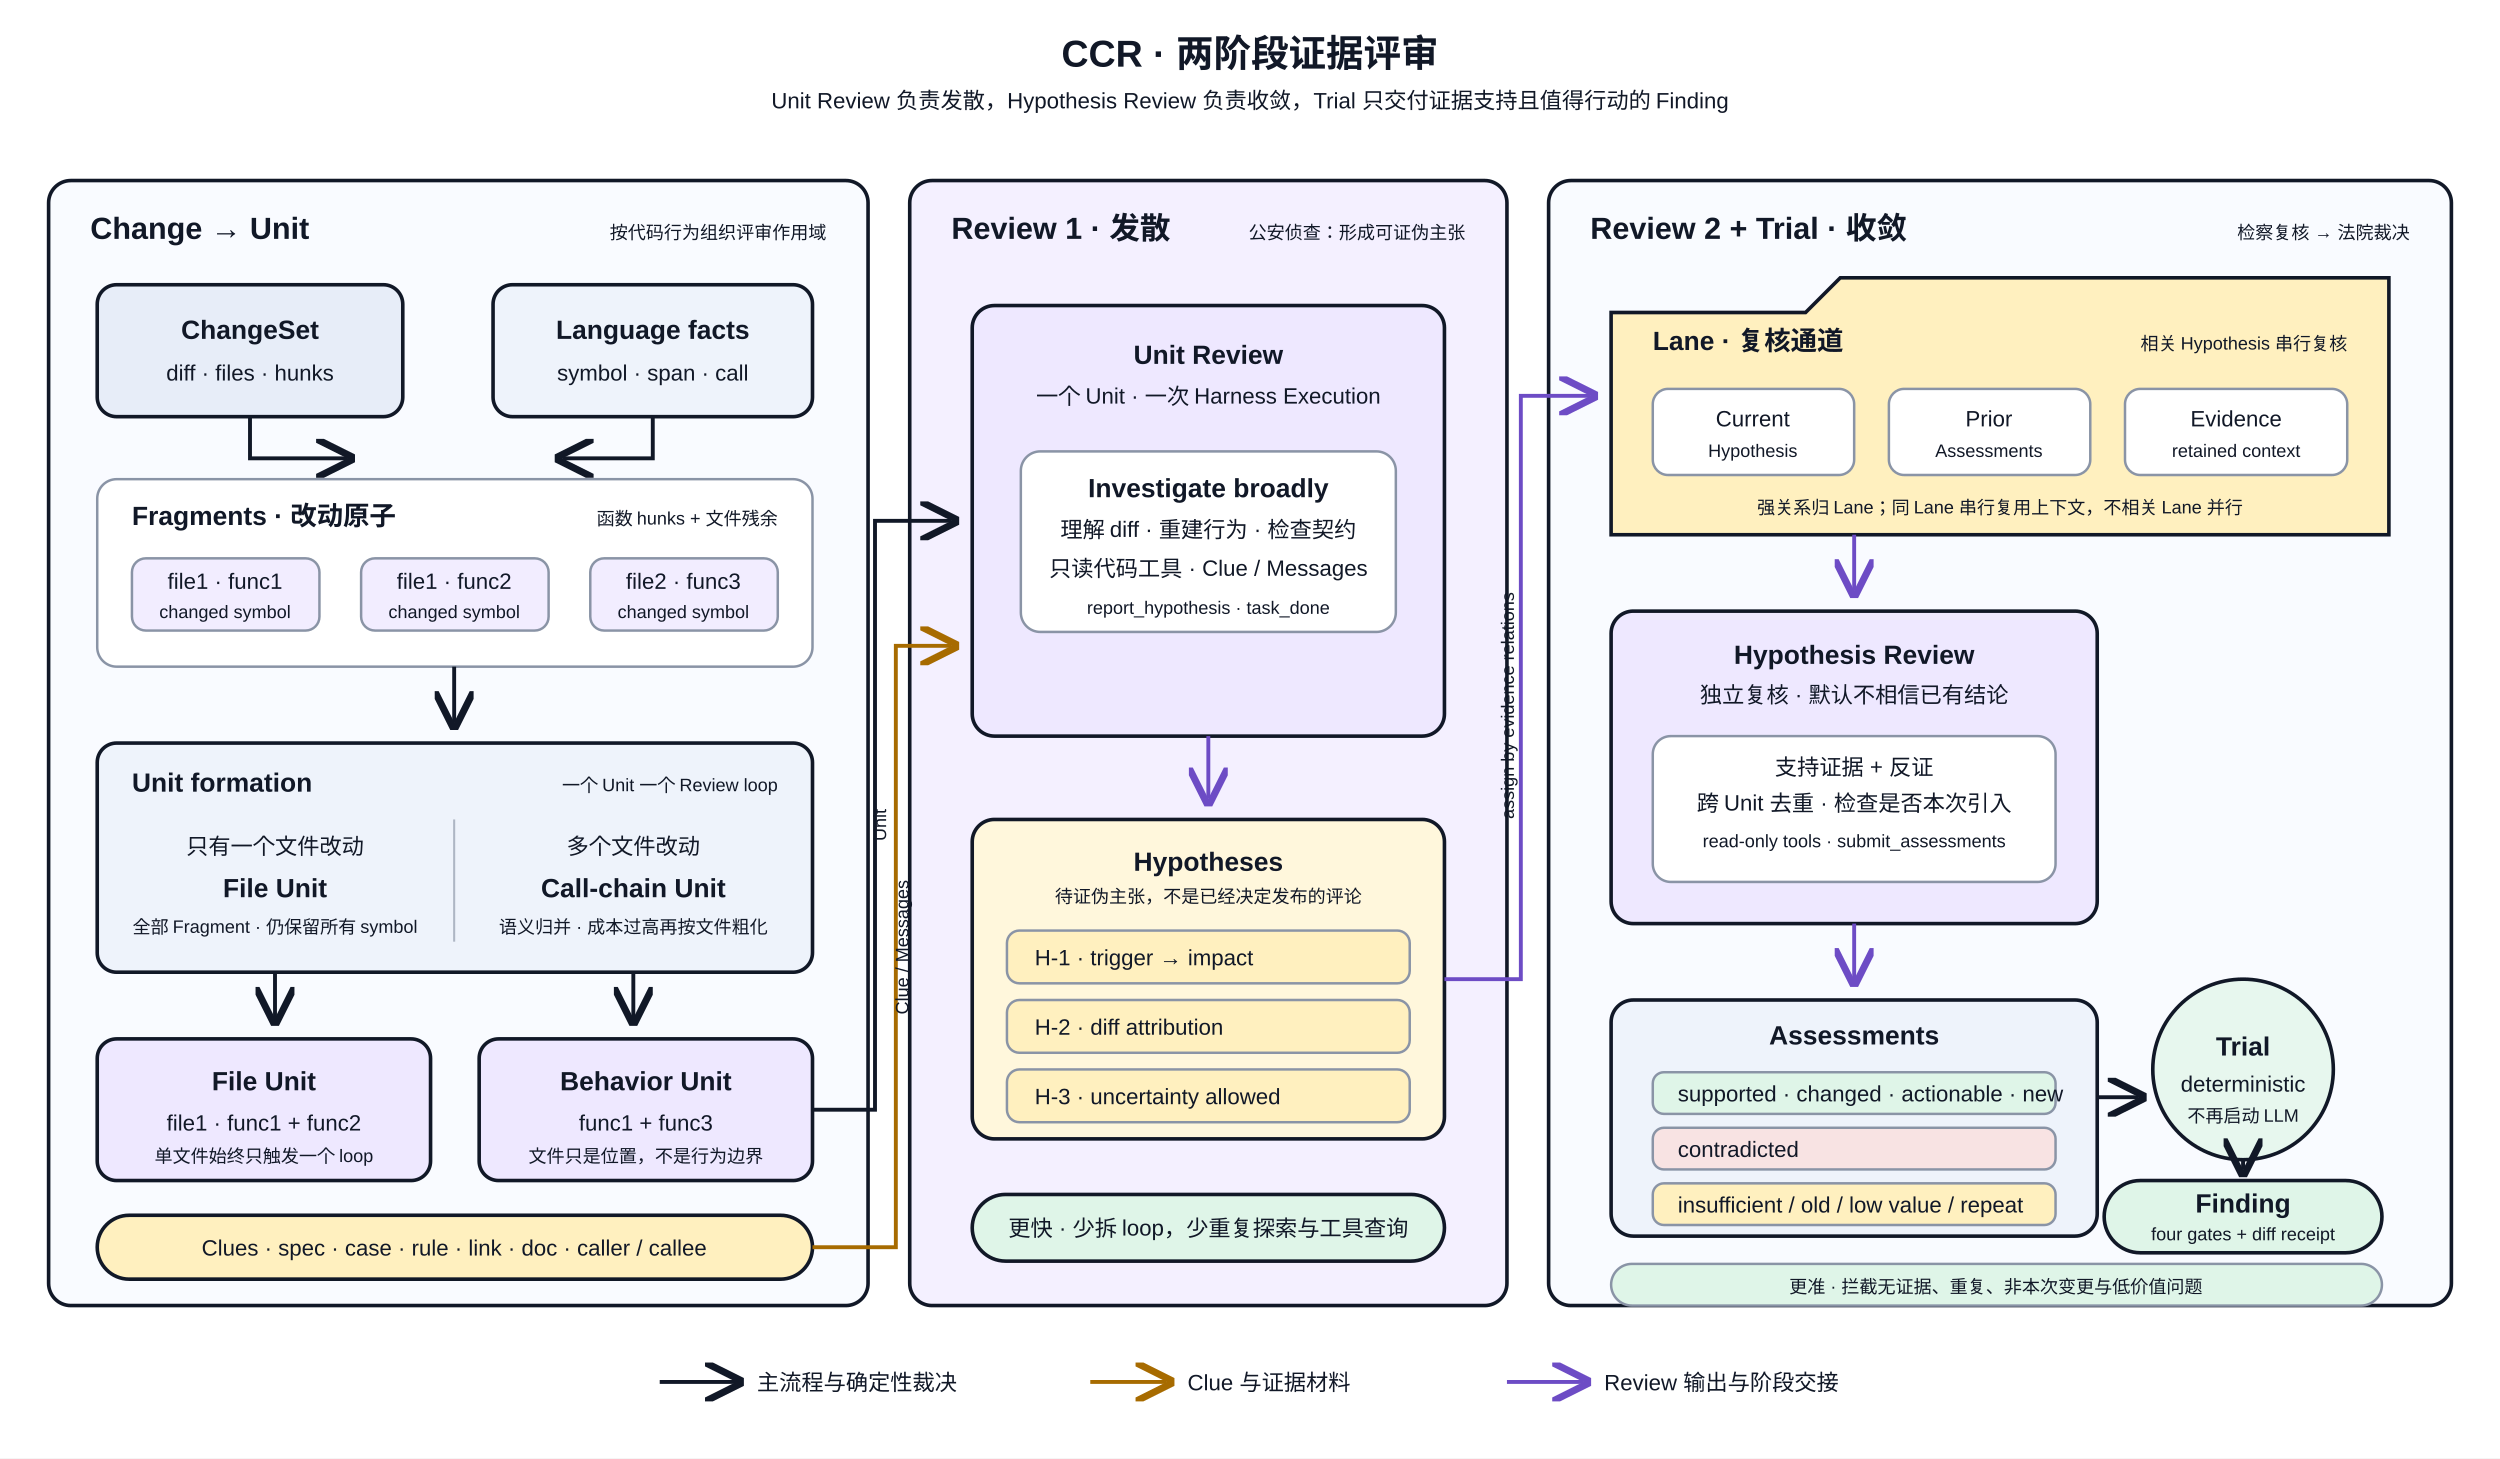
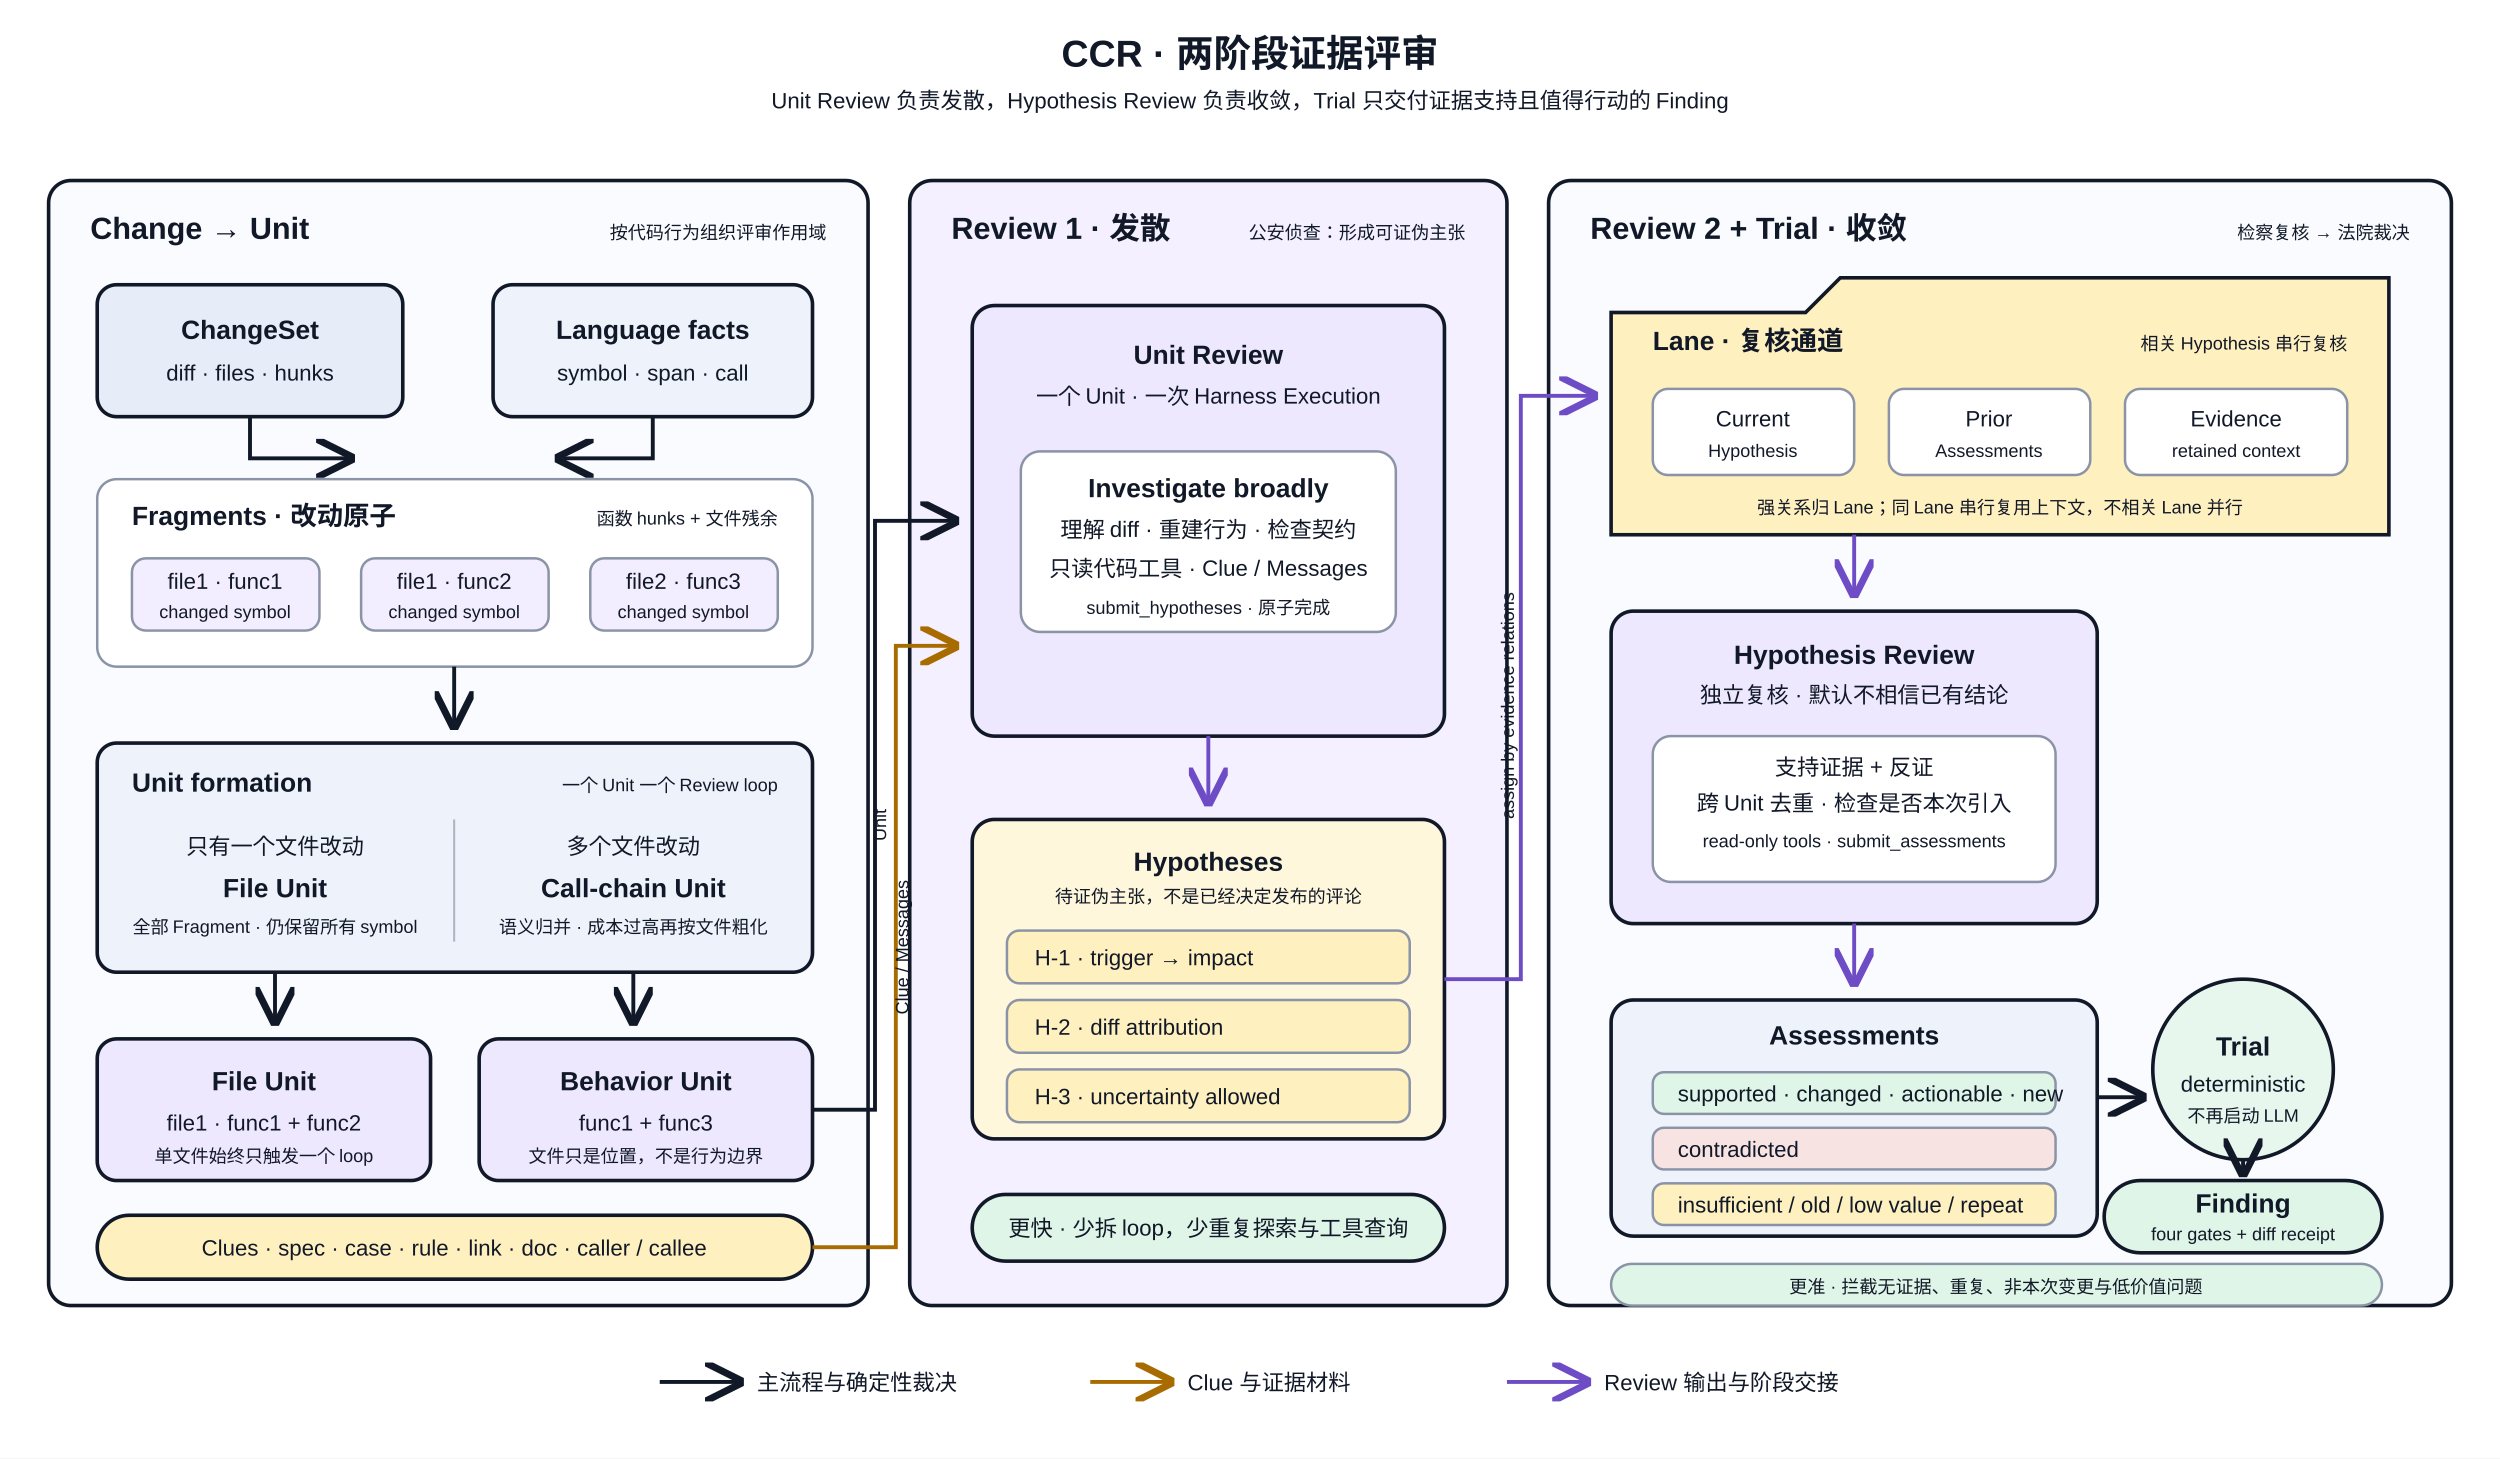
<svg xmlns="http://www.w3.org/2000/svg" width="1800" height="1050" viewBox="0 0 1800 1050">
  <defs>
    <marker id="arrow" markerWidth="10" markerHeight="10" refX="8" refY="5" orient="auto">
      <path d="M0,0 L10,5 L0,10" fill="none" stroke="#111827" stroke-width="1.8" />
    </marker>
    <marker id="review-arrow" markerWidth="10" markerHeight="10" refX="8" refY="5" orient="auto">
      <path d="M0,0 L10,5 L0,10" fill="none" stroke="#6d4cc5" stroke-width="1.8" />
    </marker>
    <marker id="evidence-arrow" markerWidth="10" markerHeight="10" refX="8" refY="5" orient="auto">
      <path d="M0,0 L10,5 L0,10" fill="none" stroke="#a76b00" stroke-width="1.8" />
    </marker>
    <style>
      text {
        font-family: -apple-system, BlinkMacSystemFont, "Segoe UI", "PingFang SC", Arial, sans-serif;
        fill: #111827;
      }
      .title { font-size: 27px; font-weight: 650; }
      .section-title { font-size: 22px; font-weight: 650; }
      .label { font-size: 19px; font-weight: 600; }
      .small { font-size: 16px; }
      .tiny { font-size: 13px; }
      .box { stroke: #111827; stroke-width: 2.6; }
      .soft-box { stroke: #8a94a6; stroke-width: 1.8; }
      .flow { fill: none; stroke: #111827; stroke-width: 2.8; marker-end: url(#arrow); }
      .review-flow {
        fill: none;
        stroke: #6d4cc5;
        stroke-width: 2.8;
        marker-end: url(#review-arrow);
      }
      .evidence-flow {
        fill: none;
        stroke: #a76b00;
        stroke-width: 2.8;
        marker-end: url(#evidence-arrow);
      }
      .divider { stroke: #aeb6c4; stroke-width: 1.5; }
    </style>
  </defs>
  <rect width="1800" height="1050" fill="#ffffff" />
  <text x="900" y="48" text-anchor="middle" class="title">CCR · 两阶段证据评审</text>
  <text x="900" y="78" text-anchor="middle" class="small">
    Unit Review 负责发散，Hypothesis Review 负责收敛，Trial 只交付证据支持且值得行动的 Finding
  </text>
  <rect x="35" y="130" width="590" height="810" rx="16" fill="#f9fbff" class="box" />
  <text x="65" y="172" class="section-title">Change → Unit</text>
  <text x="595" y="172" text-anchor="end" class="tiny">按代码行为组织评审作用域</text>
  <rect x="70" y="205" width="220" height="95" rx="14" fill="#e7edf8" class="box" />
  <text x="180" y="244" text-anchor="middle" class="label">ChangeSet</text>
  <text x="180" y="274" text-anchor="middle" class="small">diff · files · hunks</text>
  <rect x="355" y="205" width="230" height="95" rx="14" fill="#eef3fb" class="box" />
  <text x="470" y="244" text-anchor="middle" class="label">Language facts</text>
  <text x="470" y="274" text-anchor="middle" class="small">symbol · span · call</text>
  <path d="M180 300 V330 H250" class="flow" />
  <path d="M470 300 V330 H405" class="flow" />
  <rect x="70" y="345" width="515" height="135" rx="14" fill="#ffffff" class="soft-box" />
  <text x="95" y="378" class="label">Fragments · 改动原子</text>
  <text x="560" y="378" text-anchor="end" class="tiny">函数 hunks + 文件残余</text>
  <rect x="95" y="402" width="135" height="52" rx="10" fill="#f2edff" class="soft-box" />
  <text x="162" y="424" text-anchor="middle" class="small">file1 · func1</text>
  <text x="162" y="445" text-anchor="middle" class="tiny">changed symbol</text>
  <rect x="260" y="402" width="135" height="52" rx="10" fill="#f2edff" class="soft-box" />
  <text x="327" y="424" text-anchor="middle" class="small">file1 · func2</text>
  <text x="327" y="445" text-anchor="middle" class="tiny">changed symbol</text>
  <rect x="425" y="402" width="135" height="52" rx="10" fill="#f2edff" class="soft-box" />
  <text x="492" y="424" text-anchor="middle" class="small">file2 · func3</text>
  <text x="492" y="445" text-anchor="middle" class="tiny">changed symbol</text>
  <line x1="327" y1="480" x2="327" y2="520" class="flow" />
  <rect x="70" y="535" width="515" height="165" rx="14" fill="#eef3fb" class="box" />
  <text x="95" y="570" class="label">Unit formation</text>
  <text x="560" y="570" text-anchor="end" class="tiny">一个 Unit 一个 Review loop</text>
  <line x1="327" y1="590" x2="327" y2="678" class="divider" />
  <text x="198" y="615" text-anchor="middle" class="small">只有一个文件改动</text>
  <text x="198" y="646" text-anchor="middle" class="label">File Unit</text>
  <text x="198" y="672" text-anchor="middle" class="tiny">全部 Fragment · 仍保留所有 symbol</text>
  <text x="456" y="615" text-anchor="middle" class="small">多个文件改动</text>
  <text x="456" y="646" text-anchor="middle" class="label">Call-chain Unit</text>
  <text x="456" y="672" text-anchor="middle" class="tiny">语义归并 · 成本过高再按文件粗化</text>
  <path d="M198 700 V733" class="flow" />
  <path d="M456 700 V733" class="flow" />
  <rect x="70" y="748" width="240" height="102" rx="14" fill="#eee8ff" class="box" />
  <text x="190" y="785" text-anchor="middle" class="label">File Unit</text>
  <text x="190" y="814" text-anchor="middle" class="small">file1 · func1 + func2</text>
  <text x="190" y="837" text-anchor="middle" class="tiny">单文件始终只触发一个 loop</text>
  <rect x="345" y="748" width="240" height="102" rx="14" fill="#eee8ff" class="box" />
  <text x="465" y="785" text-anchor="middle" class="label">Behavior Unit</text>
  <text x="465" y="814" text-anchor="middle" class="small">func1 + func3</text>
  <text x="465" y="837" text-anchor="middle" class="tiny">文件只是位置，不是行为边界</text>
  <rect x="70" y="875" width="515" height="46" rx="23" fill="#fff0bf" class="box" />
  <text x="327" y="904" text-anchor="middle" class="small">
    Clues · spec · case · rule · link · doc · caller / callee
  </text>
  <rect x="655" y="130" width="430" height="810" rx="16" fill="#f4f0ff" class="box" />
  <text x="685" y="172" class="section-title">Review 1 · 发散</text>
  <text x="1055" y="172" text-anchor="end" class="tiny">公安侦查：形成可证伪主张</text>
  <rect x="700" y="220" width="340" height="310" rx="16" fill="#eee8ff" class="box" />
  <text x="870" y="262" text-anchor="middle" class="label">Unit Review</text>
  <text x="870" y="291" text-anchor="middle" class="small">一个 Unit · 一次 Harness Execution</text>
  <rect x="735" y="325" width="270" height="130" rx="14" fill="#ffffff" class="soft-box" />
  <text x="870" y="358" text-anchor="middle" class="label">Investigate broadly</text>
  <text x="870" y="387" text-anchor="middle" class="small">理解 diff · 重建行为 · 检查契约</text>
  <text x="870" y="415" text-anchor="middle" class="small">只读代码工具 · Clue / Messages</text>
-   <text x="870" y="442" text-anchor="middle" class="tiny">report_hypothesis · task_done</text>
+   <text x="870" y="442" text-anchor="middle" class="tiny">submit_hypotheses · 原子完成</text>
  <path d="M585 799 H630 V375 H685" class="flow" />
  <text x="638" y="594" text-anchor="middle" class="tiny" transform="rotate(-90 638 594)">Unit</text>
  <path d="M585 898 H645 V465 H685" class="evidence-flow" />
  <text x="654" y="682" text-anchor="middle" class="tiny" transform="rotate(-90 654 682)">Clue / Messages</text>
  <line x1="870" y1="530" x2="870" y2="575" class="review-flow" />
  <rect x="700" y="590" width="340" height="230" rx="16" fill="#fff7dc" class="box" />
  <text x="870" y="627" text-anchor="middle" class="label">Hypotheses</text>
  <text x="870" y="650" text-anchor="middle" class="tiny">待证伪主张，不是已经决定发布的评论</text>
  <rect x="725" y="670" width="290" height="38" rx="9" fill="#fff0bf" class="soft-box" />
  <text x="745" y="695" class="small">H-1 · trigger → impact</text>
  <rect x="725" y="720" width="290" height="38" rx="9" fill="#fff0bf" class="soft-box" />
  <text x="745" y="745" class="small">H-2 · diff attribution</text>
  <rect x="725" y="770" width="290" height="38" rx="9" fill="#fff0bf" class="soft-box" />
  <text x="745" y="795" class="small">H-3 · uncertainty allowed</text>
  <rect x="700" y="860" width="340" height="48" rx="24" fill="#dff5e8" class="box" />
  <text x="870" y="890" text-anchor="middle" class="small">更快 · 少拆 loop，少重复探索与工具查询</text>
  <rect x="1115" y="130" width="650" height="810" rx="16" fill="#f9fbff" class="box" />
  <text x="1145" y="172" class="section-title">Review 2 + Trial · 收敛</text>
  <text x="1735" y="172" text-anchor="end" class="tiny">检察复核 → 法院裁决</text>
  <path d="M1040 705 H1095 V285 H1145" class="review-flow" />
  <text x="1090" y="508" text-anchor="middle" class="tiny" transform="rotate(-90 1090 508)">
    assign by evidence relations
  </text>
  <path d="M1160 225 H1300 L1325 200 H1720 V385 H1160 Z" fill="#fff0bf" class="box" />
  <text x="1190" y="252" class="label">Lane · 复核通道</text>
  <text x="1690" y="252" text-anchor="end" class="tiny">相关 Hypothesis 串行复核</text>
  <rect x="1190" y="280" width="145" height="62" rx="11" fill="#ffffff" class="soft-box" />
  <text x="1262" y="307" text-anchor="middle" class="small">Current</text>
  <text x="1262" y="329" text-anchor="middle" class="tiny">Hypothesis</text>
  <rect x="1360" y="280" width="145" height="62" rx="11" fill="#ffffff" class="soft-box" />
  <text x="1432" y="307" text-anchor="middle" class="small">Prior</text>
  <text x="1432" y="329" text-anchor="middle" class="tiny">Assessments</text>
  <rect x="1530" y="280" width="160" height="62" rx="11" fill="#ffffff" class="soft-box" />
  <text x="1610" y="307" text-anchor="middle" class="small">Evidence</text>
  <text x="1610" y="329" text-anchor="middle" class="tiny">retained context</text>
  <text x="1440" y="370" text-anchor="middle" class="tiny">
    强关系归 Lane；同 Lane 串行复用上下文，不相关 Lane 并行
  </text>
  <line x1="1335" y1="385" x2="1335" y2="425" class="review-flow" />
  <rect x="1160" y="440" width="350" height="225" rx="16" fill="#eee8ff" class="box" />
  <text x="1335" y="478" text-anchor="middle" class="label">Hypothesis Review</text>
  <text x="1335" y="506" text-anchor="middle" class="small">独立复核 · 默认不相信已有结论</text>
  <rect x="1190" y="530" width="290" height="105" rx="13" fill="#ffffff" class="soft-box" />
  <text x="1335" y="558" text-anchor="middle" class="small">支持证据 + 反证</text>
  <text x="1335" y="584" text-anchor="middle" class="small">跨 Unit 去重 · 检查是否本次引入</text>
  <text x="1335" y="610" text-anchor="middle" class="tiny">read-only tools · submit_assessments</text>
  <line x1="1335" y1="665" x2="1335" y2="705" class="review-flow" />
  <rect x="1160" y="720" width="350" height="170" rx="16" fill="#eef3fb" class="box" />
  <text x="1335" y="752" text-anchor="middle" class="label">Assessments</text>
  <rect x="1190" y="772" width="290" height="30" rx="8" fill="#dff5e8" class="soft-box" />
  <text x="1208" y="793" class="small">supported · changed · actionable · new</text>
  <rect x="1190" y="812" width="290" height="30" rx="8" fill="#f8e3e3" class="soft-box" />
  <text x="1208" y="833" class="small">contradicted</text>
  <rect x="1190" y="852" width="290" height="30" rx="8" fill="#fff0bf" class="soft-box" />
  <text x="1208" y="873" class="small">insufficient / old / low value / repeat</text>
  <line x1="1510" y1="790" x2="1540" y2="790" class="flow" />
  <circle cx="1615" cy="770" r="65" fill="#e7f7ee" class="box" />
  <text x="1615" y="760" text-anchor="middle" class="label">Trial</text>
  <text x="1615" y="786" text-anchor="middle" class="small">deterministic</text>
  <text x="1615" y="808" text-anchor="middle" class="tiny">不再启动 LLM</text>
  <line x1="1615" y1="835" x2="1615" y2="842" class="flow" />
  <rect x="1515" y="850" width="200" height="52" rx="26" fill="#dff5e8" class="box" />
  <text x="1615" y="873" text-anchor="middle" class="label">Finding</text>
  <text x="1615" y="893" text-anchor="middle" class="tiny">four gates + diff receipt</text>
  <rect x="1160" y="910" width="555" height="30" rx="15" fill="#dff5e8" class="soft-box" />
  <text x="1437" y="931" text-anchor="middle" class="tiny">
    更准 · 拦截无证据、重复、非本次变更与低价值问题
  </text>
  <line x1="475" y1="995" x2="530" y2="995" class="flow" />
  <text x="545" y="1001" class="small">主流程与确定性裁决</text>
  <line x1="785" y1="995" x2="840" y2="995" class="evidence-flow" />
  <text x="855" y="1001" class="small">Clue 与证据材料</text>
  <line x1="1085" y1="995" x2="1140" y2="995" class="review-flow" />
  <text x="1155" y="1001" class="small">Review 输出与阶段交接</text>
</svg>
